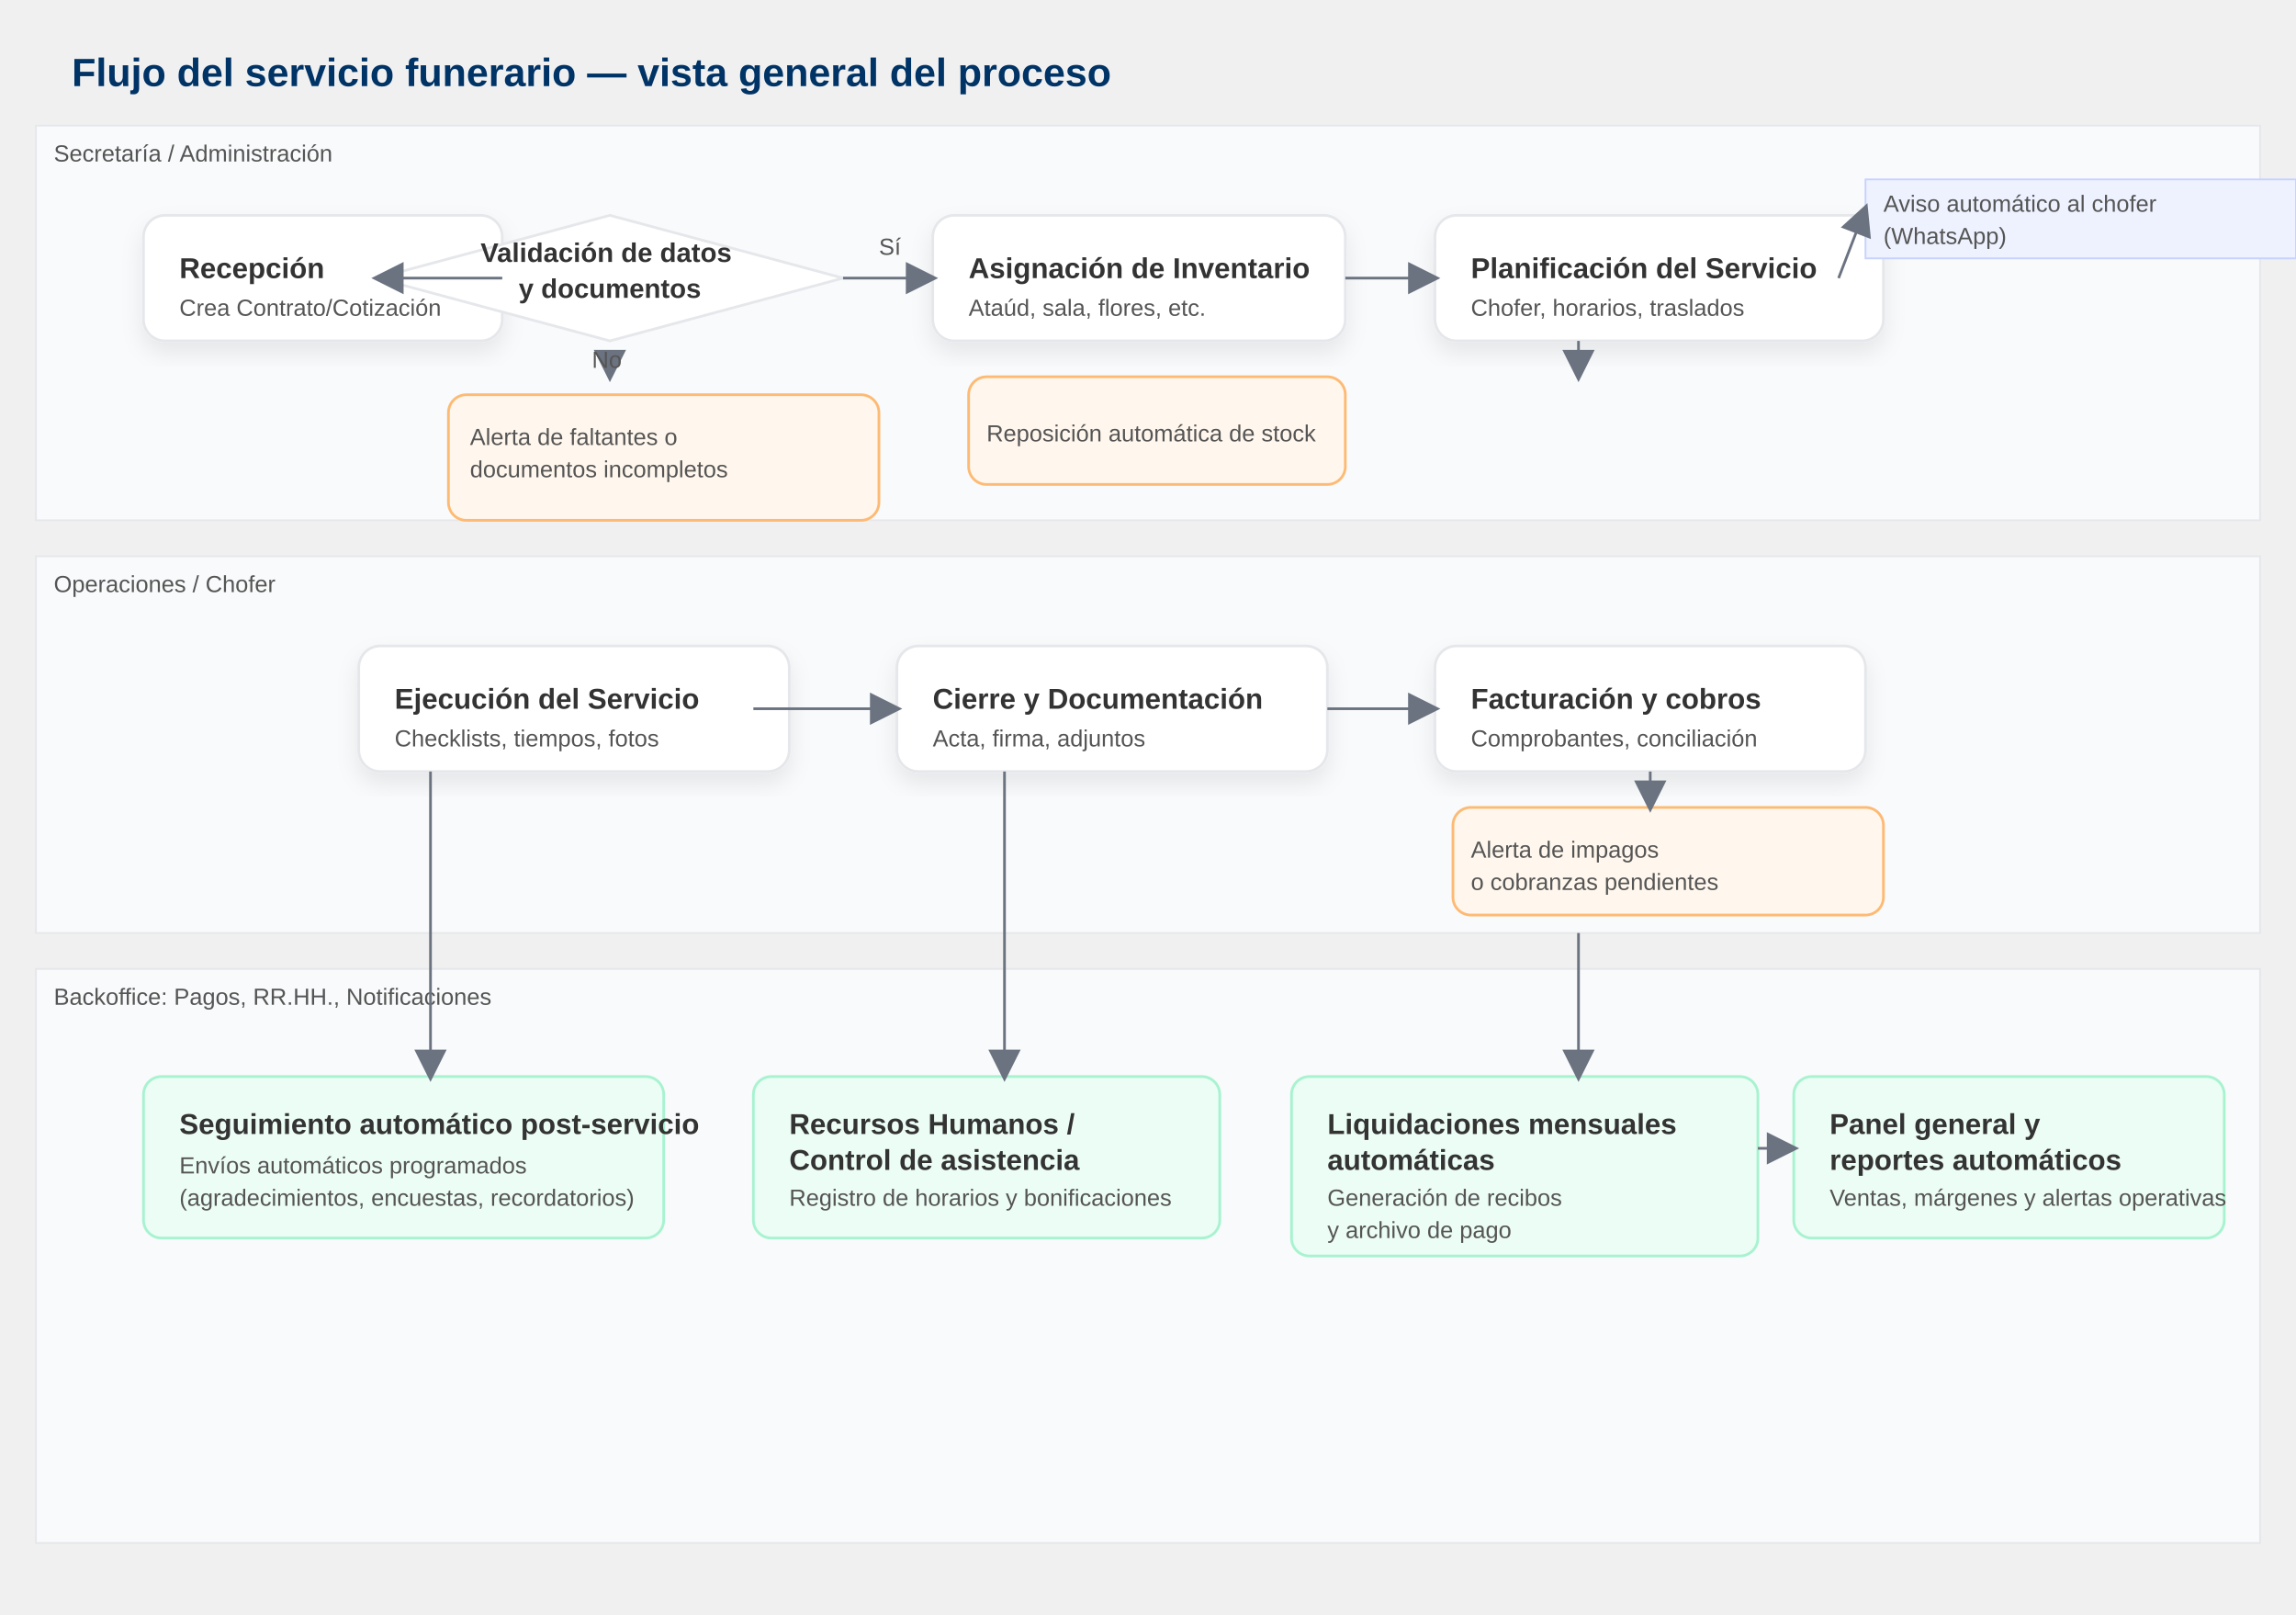
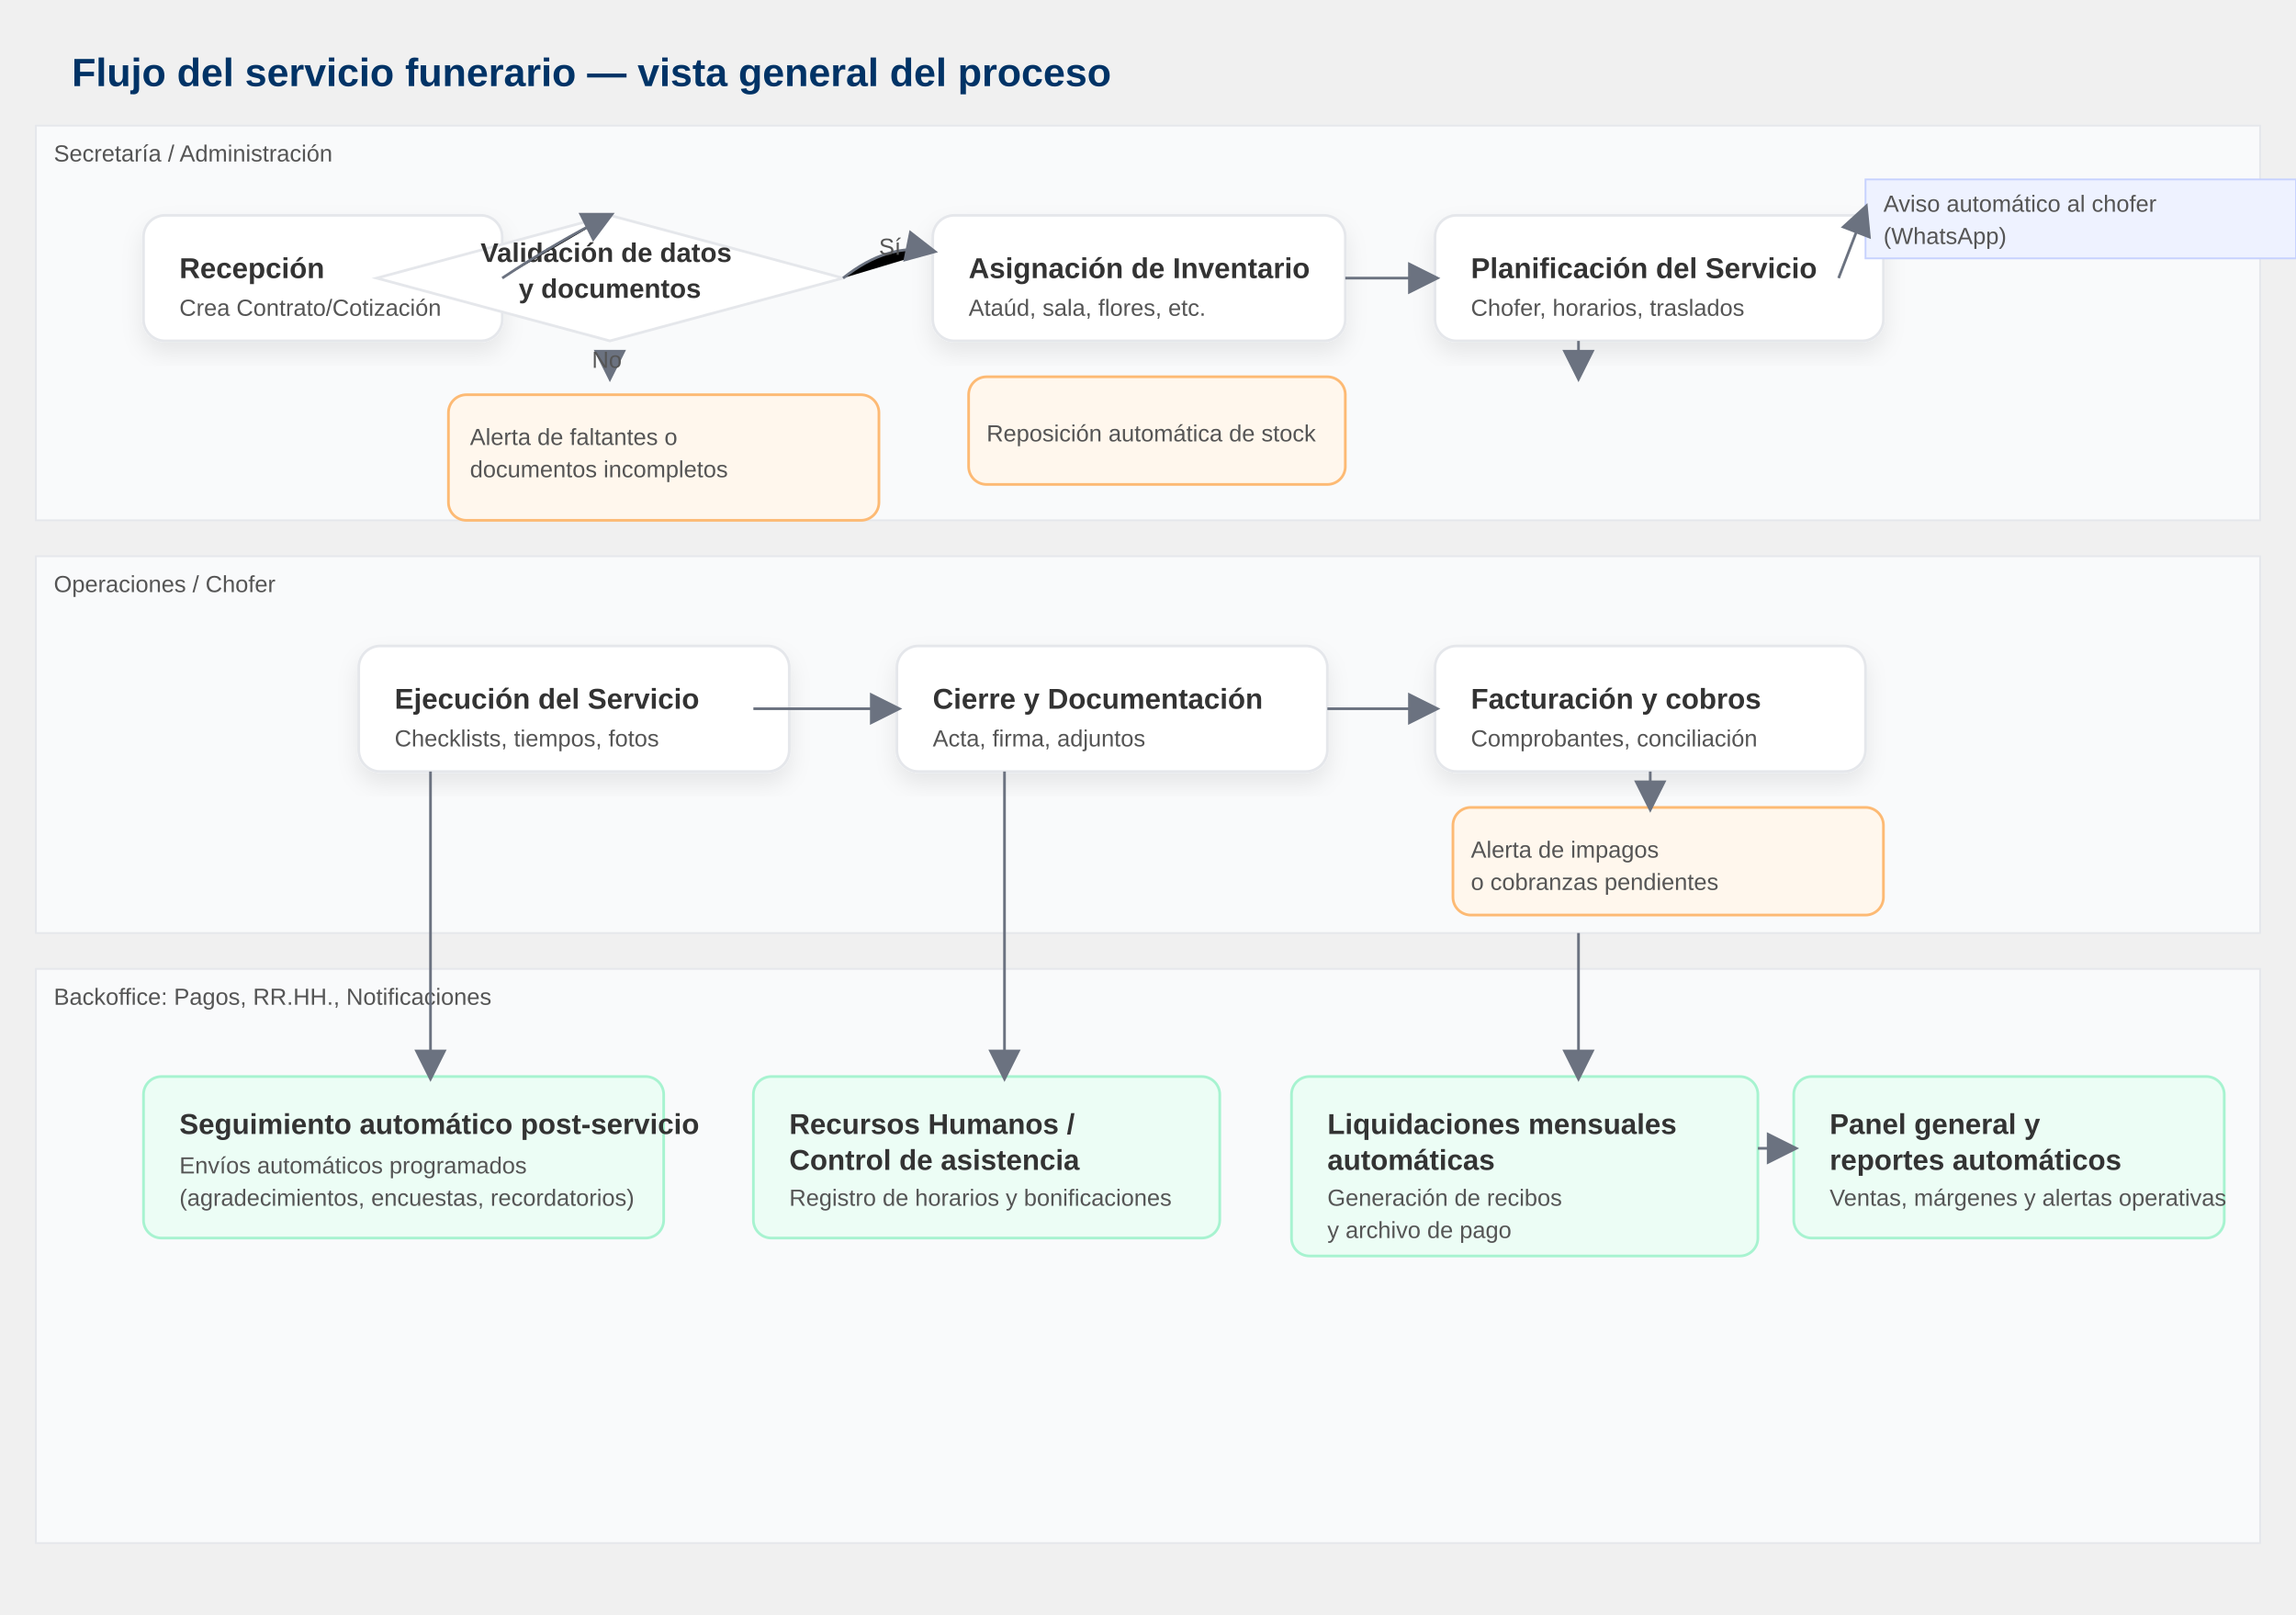
<svg xmlns="http://www.w3.org/2000/svg" width="1280" height="900" viewBox="0 0 1280 900">
  <defs>
    <style>
      .title{font:700 22px 'Segoe UI',Arial,sans-serif;fill:#003366}
      .label{font:600 16px 'Segoe UI',Arial,sans-serif;fill:#333333}
      .small{font:400 13px 'Segoe UI',Arial,sans-serif;fill:#555555}
      .box{fill:#fff;stroke:#e5e7eb;stroke-width:1.5;rx:12;ry:12;filter:url(#shadow)}
      .decision{fill:#fff;stroke:#e5e7eb;stroke-width:1.5}
      .lane{fill:#f9fafb;stroke:#e5e7eb;stroke-width:1}
      .pill{fill:#eef2ff;stroke:#c7d2fe;stroke-width:1}
      .arrow{stroke:#6b7280;stroke-width:1.5;marker-end:url(#arrow)}
      .alert{fill:#fff7ed;stroke:#fdba74;stroke-width:1.5;rx:10;ry:10}
      .ok{fill:#ecfdf5;stroke:#a7f3d0;stroke-width:1.5;rx:10;ry:10}
    </style>
    <filter id="shadow" x="-20%" y="-20%" width="140%" height="140%">
      <feDropShadow dx="0" dy="6" stdDeviation="6" flood-color="#000" flood-opacity="0.08" />
    </filter>
    <marker id="arrow" markerWidth="12" markerHeight="12" refX="10" refY="6" orient="auto">
      <path d="M0,0 L12,6 L0,12 z" fill="#6b7280" />
    </marker>
  </defs>
  <text x="40" y="48" class="title">Flujo del servicio funerario — vista general del proceso</text>
  <rect x="20" y="70" width="1240" height="220" class="lane" />
  <text x="30" y="90" class="small">Secretaría / Administración</text>
  <rect x="20" y="310" width="1240" height="210" class="lane" />
  <text x="30" y="330" class="small">Operaciones / Chofer</text>
  <rect x="20" y="540" width="1240" height="320" class="lane" />
  <text x="30" y="560" class="small">Backoffice: Pagos, RR.HH., Notificaciones</text>
  <rect x="80" y="120" width="200" height="70" class="box" />
  <text x="100" y="155" class="label">Recepción</text>
  <text x="100" y="176" class="small">Crea Contrato/Cotización</text>
  <polygon points="340,120 470,155 340,190 210,155" class="decision" />
  <text x="340" y="146" class="label" text-anchor="middle" style="font-size:15px">
    <tspan x="340" dy="0">Validación de datos</tspan>
    <tspan x="340" dy="20">y documentos</tspan>
  </text>
  <rect x="250" y="220" width="240" height="70" class="alert" />
  <text x="262" y="248" class="small">
    <tspan x="262" dy="0">Alerta de faltantes o</tspan>
    <tspan x="262" dy="18">documentos incompletos</tspan>
  </text>
  <rect x="520" y="120" width="230" height="70" class="box" />
  <text x="540" y="155" class="label">Asignación de Inventario</text>
  <text x="540" y="176" class="small">Ataúd, sala, flores, etc.</text>
  <rect x="540" y="210" width="210" height="60" class="alert" />
  <text x="550" y="246" class="small">Reposición automática de stock</text>
  <rect x="800" y="120" width="250" height="70" class="box" />
  <text x="820" y="155" class="label">Planificación del Servicio</text>
  <text x="820" y="176" class="small">Chofer, horarios, traslados</text>
  <rect x="1040" y="100" width="240" height="44" class="pill" />
  <text x="1050" y="118" class="small">
    <tspan x="1050" dy="0">Aviso automático al chofer</tspan>
    <tspan x="1050" dy="18">(WhatsApp)</tspan>
  </text>
  <rect x="200" y="360" width="240" height="70" class="box" />
  <text x="220" y="395" class="label">Ejecución del Servicio</text>
  <text x="220" y="416" class="small">Checklists, tiempos, fotos</text>
  <rect x="500" y="360" width="240" height="70" class="box" />
  <text x="520" y="395" class="label">Cierre y Documentación</text>
  <text x="520" y="416" class="small">Acta, firma, adjuntos</text>
  <rect x="800" y="360" width="240" height="70" class="box" />
  <text x="820" y="395" class="label">Facturación y cobros</text>
  <text x="820" y="416" class="small">Comprobantes, conciliación</text>
  <rect x="810" y="450" width="240" height="60" class="alert" />
  <text x="820" y="478" class="small">
    <tspan x="820" dy="0">Alerta de impagos</tspan>
    <tspan x="820" dy="18">o cobranzas pendientes</tspan>
  </text>
  <rect x="80" y="600" width="290" height="90" class="ok" />
  <text x="100" y="632" class="label">Seguimiento automático post-servicio</text>
  <text x="100" y="654" class="small">
    <tspan x="100" dy="0">Envíos automáticos programados</tspan>
    <tspan x="100" dy="18">(agradecimientos, encuestas, recordatorios)</tspan>
  </text>
  <rect x="420" y="600" width="260" height="90" class="ok" />
  <text x="440" y="632" class="label">
    <tspan x="440" dy="0">Recursos Humanos /</tspan>
    <tspan x="440" dy="20">Control de asistencia</tspan>
  </text>
  <text x="440" y="672" class="small">Registro de horarios y bonificaciones</text>
  <rect x="720" y="600" width="260" height="100" class="ok" />
  <text x="740" y="632" class="label">
    <tspan x="740" dy="0">Liquidaciones mensuales</tspan>
    <tspan x="740" dy="20">automáticas</tspan>
  </text>
  <text x="740" y="672" class="small">
    <tspan x="740" dy="0">Generación de recibos</tspan>
    <tspan x="740" dy="18">y archivo de pago</tspan>
  </text>
  <rect x="1000" y="600" width="240" height="90" class="ok" />
  <text x="1020" y="632" class="label">
    <tspan x="1020" dy="0">Panel general y</tspan>
    <tspan x="1020" dy="20">reportes automáticos</tspan>
  </text>
  <text x="1020" y="672" class="small">Ventas, márgenes y alertas operativas</text>
-   <line x1="280" y1="155" x2="210" y2="155" class="arrow" />
-   <line x1="470" y1="155" x2="520" y2="155" class="arrow" />
+   <path d="M 280 155 Q 310 135 340 120" class="arrow" />
+   <path d="M 470 155 Q 495 135 520 140" class="arrow" />
  <line x1="750" y1="155" x2="800" y2="155" class="arrow" />
  <line x1="880" y1="190" x2="880" y2="210" class="arrow" />
  <line x1="1025" y1="155" x2="1040" y2="116" class="arrow" />
  <line x1="340" y1="198" x2="340" y2="210" class="arrow" />
  <line x1="420" y1="395" x2="500" y2="395" class="arrow" />
  <line x1="740" y1="395" x2="800" y2="395" class="arrow" />
  <line x1="920" y1="430" x2="920" y2="450" class="arrow" />
  <line x1="240" y1="430" x2="240" y2="600" class="arrow" />
  <line x1="560" y1="430" x2="560" y2="600" class="arrow" />
  <line x1="880" y1="520" x2="880" y2="600" class="arrow" />
  <line x1="980" y1="640" x2="1000" y2="640" class="arrow" />
  <text x="490" y="142" class="small">Sí</text>
  <text x="330" y="205" class="small">No</text>
</svg>
